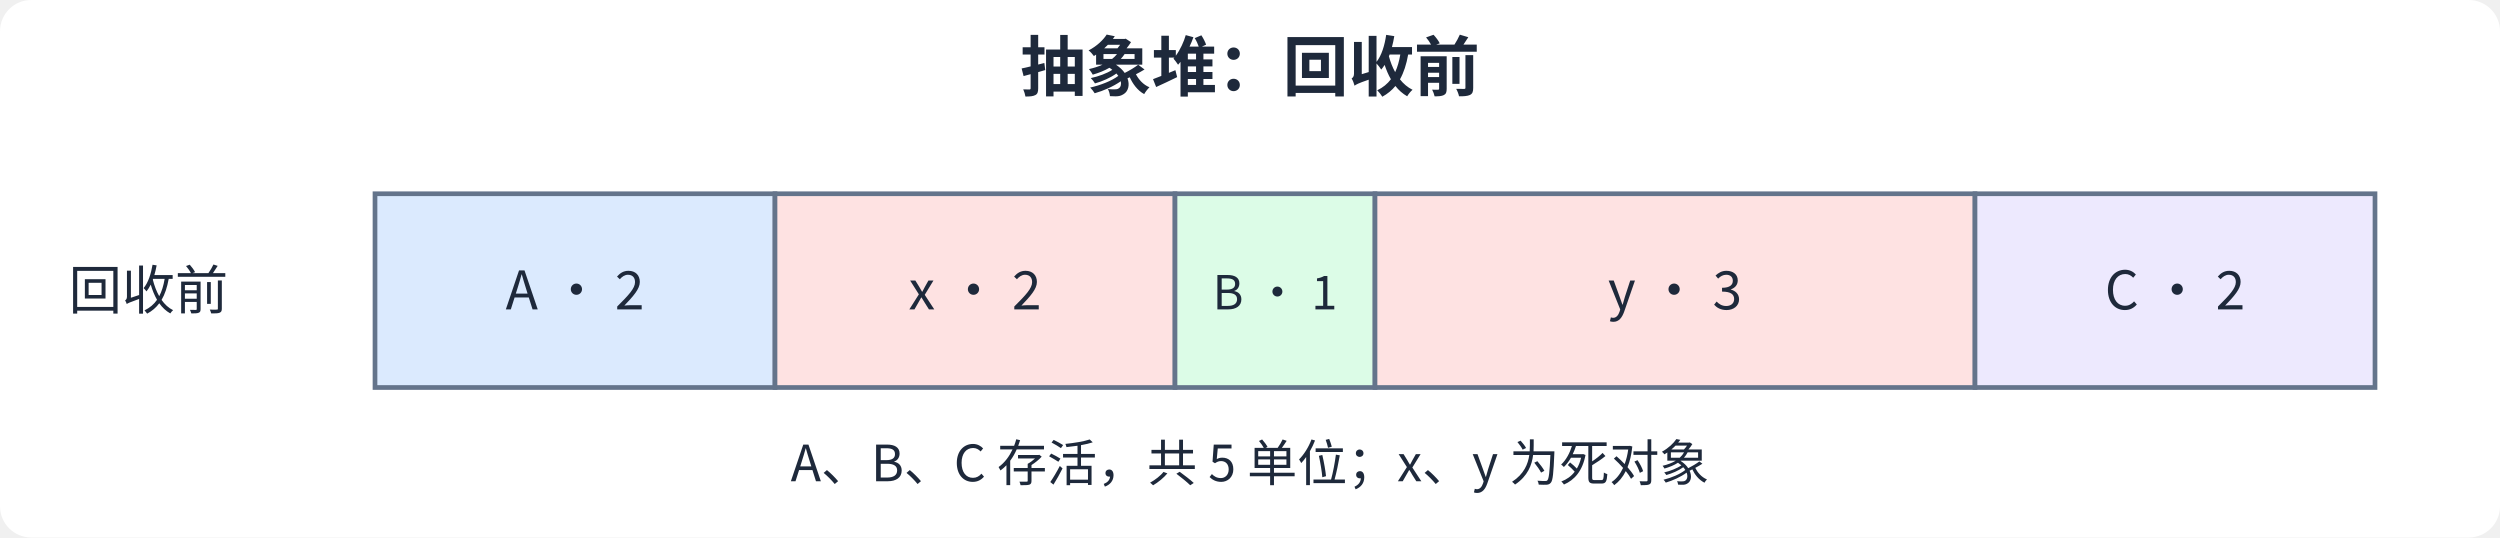
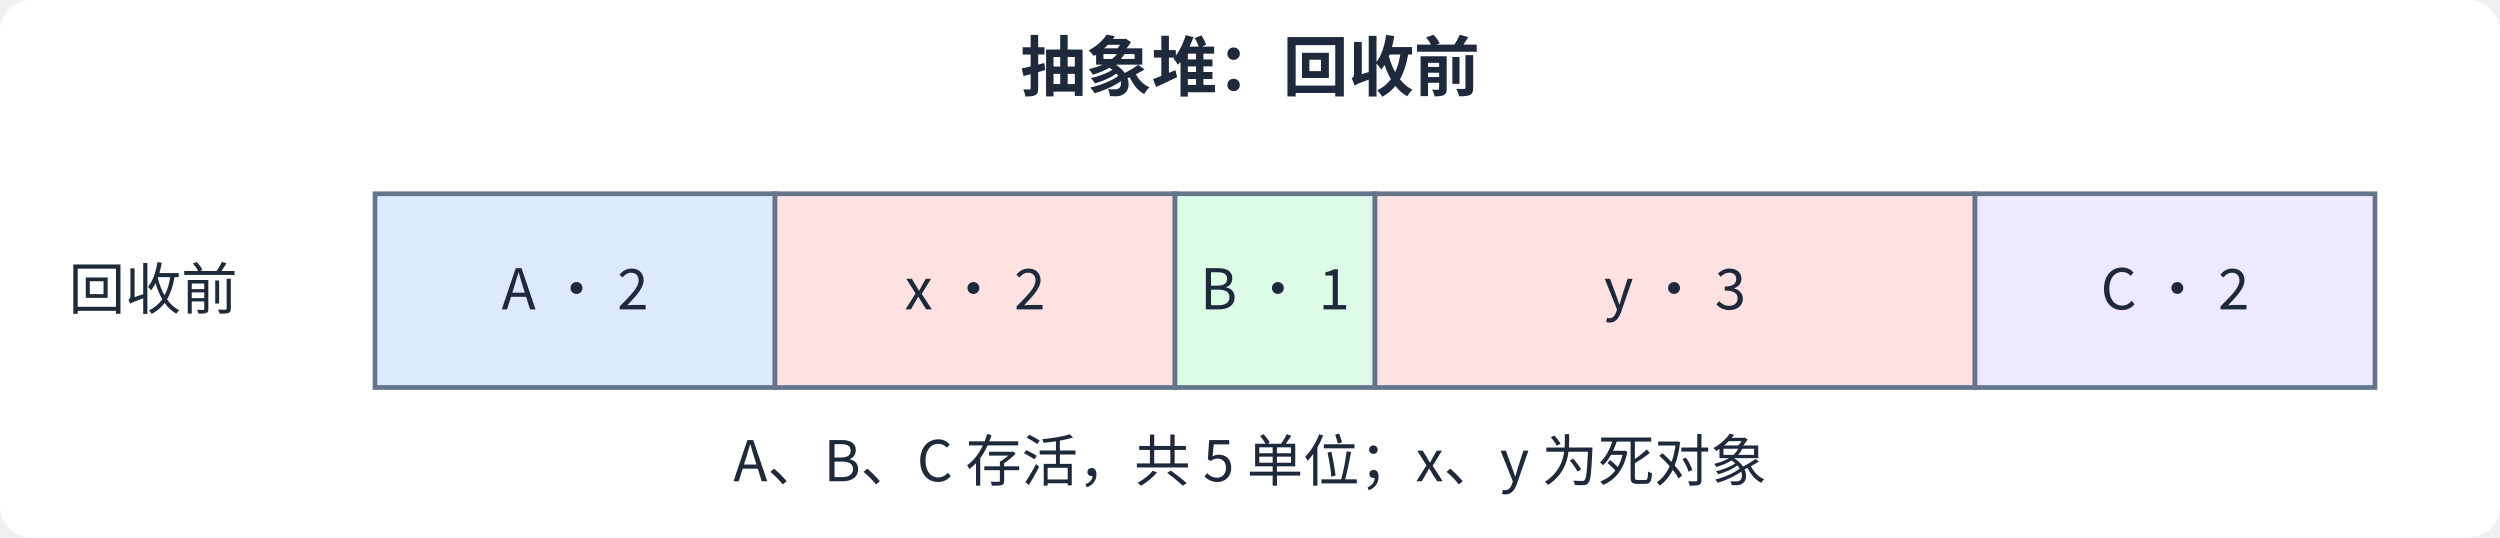
<svg xmlns="http://www.w3.org/2000/svg" width="800" height="172" viewBox="0 0 800 172" role="img" aria-labelledby="title desc">
  <defs>
    <marker id="arrow" viewBox="0 0 10 10" refX="9" refY="5" markerWidth="7" markerHeight="7" orient="auto-start-reverse">
      <path d="M0 0 L10 5 L0 10 Z" fill="#475569" />
    </marker>
  </defs>
  <style>text{font-family:"Microsoft YaHei","Noto Sans CJK SC",Arial,sans-serif;fill:#1e293b} .edge{fill:none;stroke:#475569;stroke-width:2;marker-end:url(#arrow)}</style>
  <rect width="800" height="172" rx="10" fill="#fff" />
  <text x="400" y="29" text-anchor="middle" font-size="21" font-weight="bold">抽象堆：回收前</text>
-   <text x="22" y="99" text-anchor="start" font-size="17" font-weight="normal">回收前</text>
+   <text x="22" y="99" text-anchor="start" font-size="18" font-weight="normal">回收前</text>
  <rect x="120" y="62" width="128" height="62" rx="0" fill="#dbeafe" stroke="#64748b" stroke-width="1.5" />
-   <text x="184.0" y="99" text-anchor="middle" font-size="17" font-weight="normal">A · 2</text>
+   <text x="184.0" y="99" text-anchor="middle" font-size="18" font-weight="normal">A · 2</text>
  <rect x="248" y="62" width="128" height="62" rx="0" fill="#fee2e2" stroke="#64748b" stroke-width="1.5" />
-   <text x="312.0" y="99" text-anchor="middle" font-size="17" font-weight="normal">x · 2</text>
+   <text x="312.0" y="99" text-anchor="middle" font-size="18" font-weight="normal">x · 2</text>
  <rect x="376" y="62" width="64" height="62" rx="0" fill="#dcfce7" stroke="#64748b" stroke-width="1.5" />
-   <text x="408.0" y="99" text-anchor="middle" font-size="15" font-weight="normal">B · 1</text>
+   <text x="408.0" y="99" text-anchor="middle" font-size="18" font-weight="normal">B · 1</text>
  <rect x="440" y="62" width="192" height="62" rx="0" fill="#fee2e2" stroke="#64748b" stroke-width="1.5" />
-   <text x="536.0" y="99" text-anchor="middle" font-size="17" font-weight="normal">y · 3</text>
+   <text x="536.0" y="99" text-anchor="middle" font-size="18" font-weight="normal">y · 3</text>
  <rect x="632" y="62" width="128" height="62" rx="0" fill="#ede9fe" stroke="#64748b" stroke-width="1.5" />
-   <text x="696.0" y="99" text-anchor="middle" font-size="17" font-weight="normal">C · 2</text>
-   <text x="400" y="154" text-anchor="middle" font-size="16" font-weight="normal">A、B、C 存活，共 5 单位；x、y 为死对象</text>
+   <text x="696.0" y="99" text-anchor="middle" font-size="18" font-weight="normal">C · 2</text>
+   <text x="400" y="154" text-anchor="middle" font-size="18" font-weight="normal">A、B、C 存活，共 5 单位；x、y 为死对象</text>
</svg>
